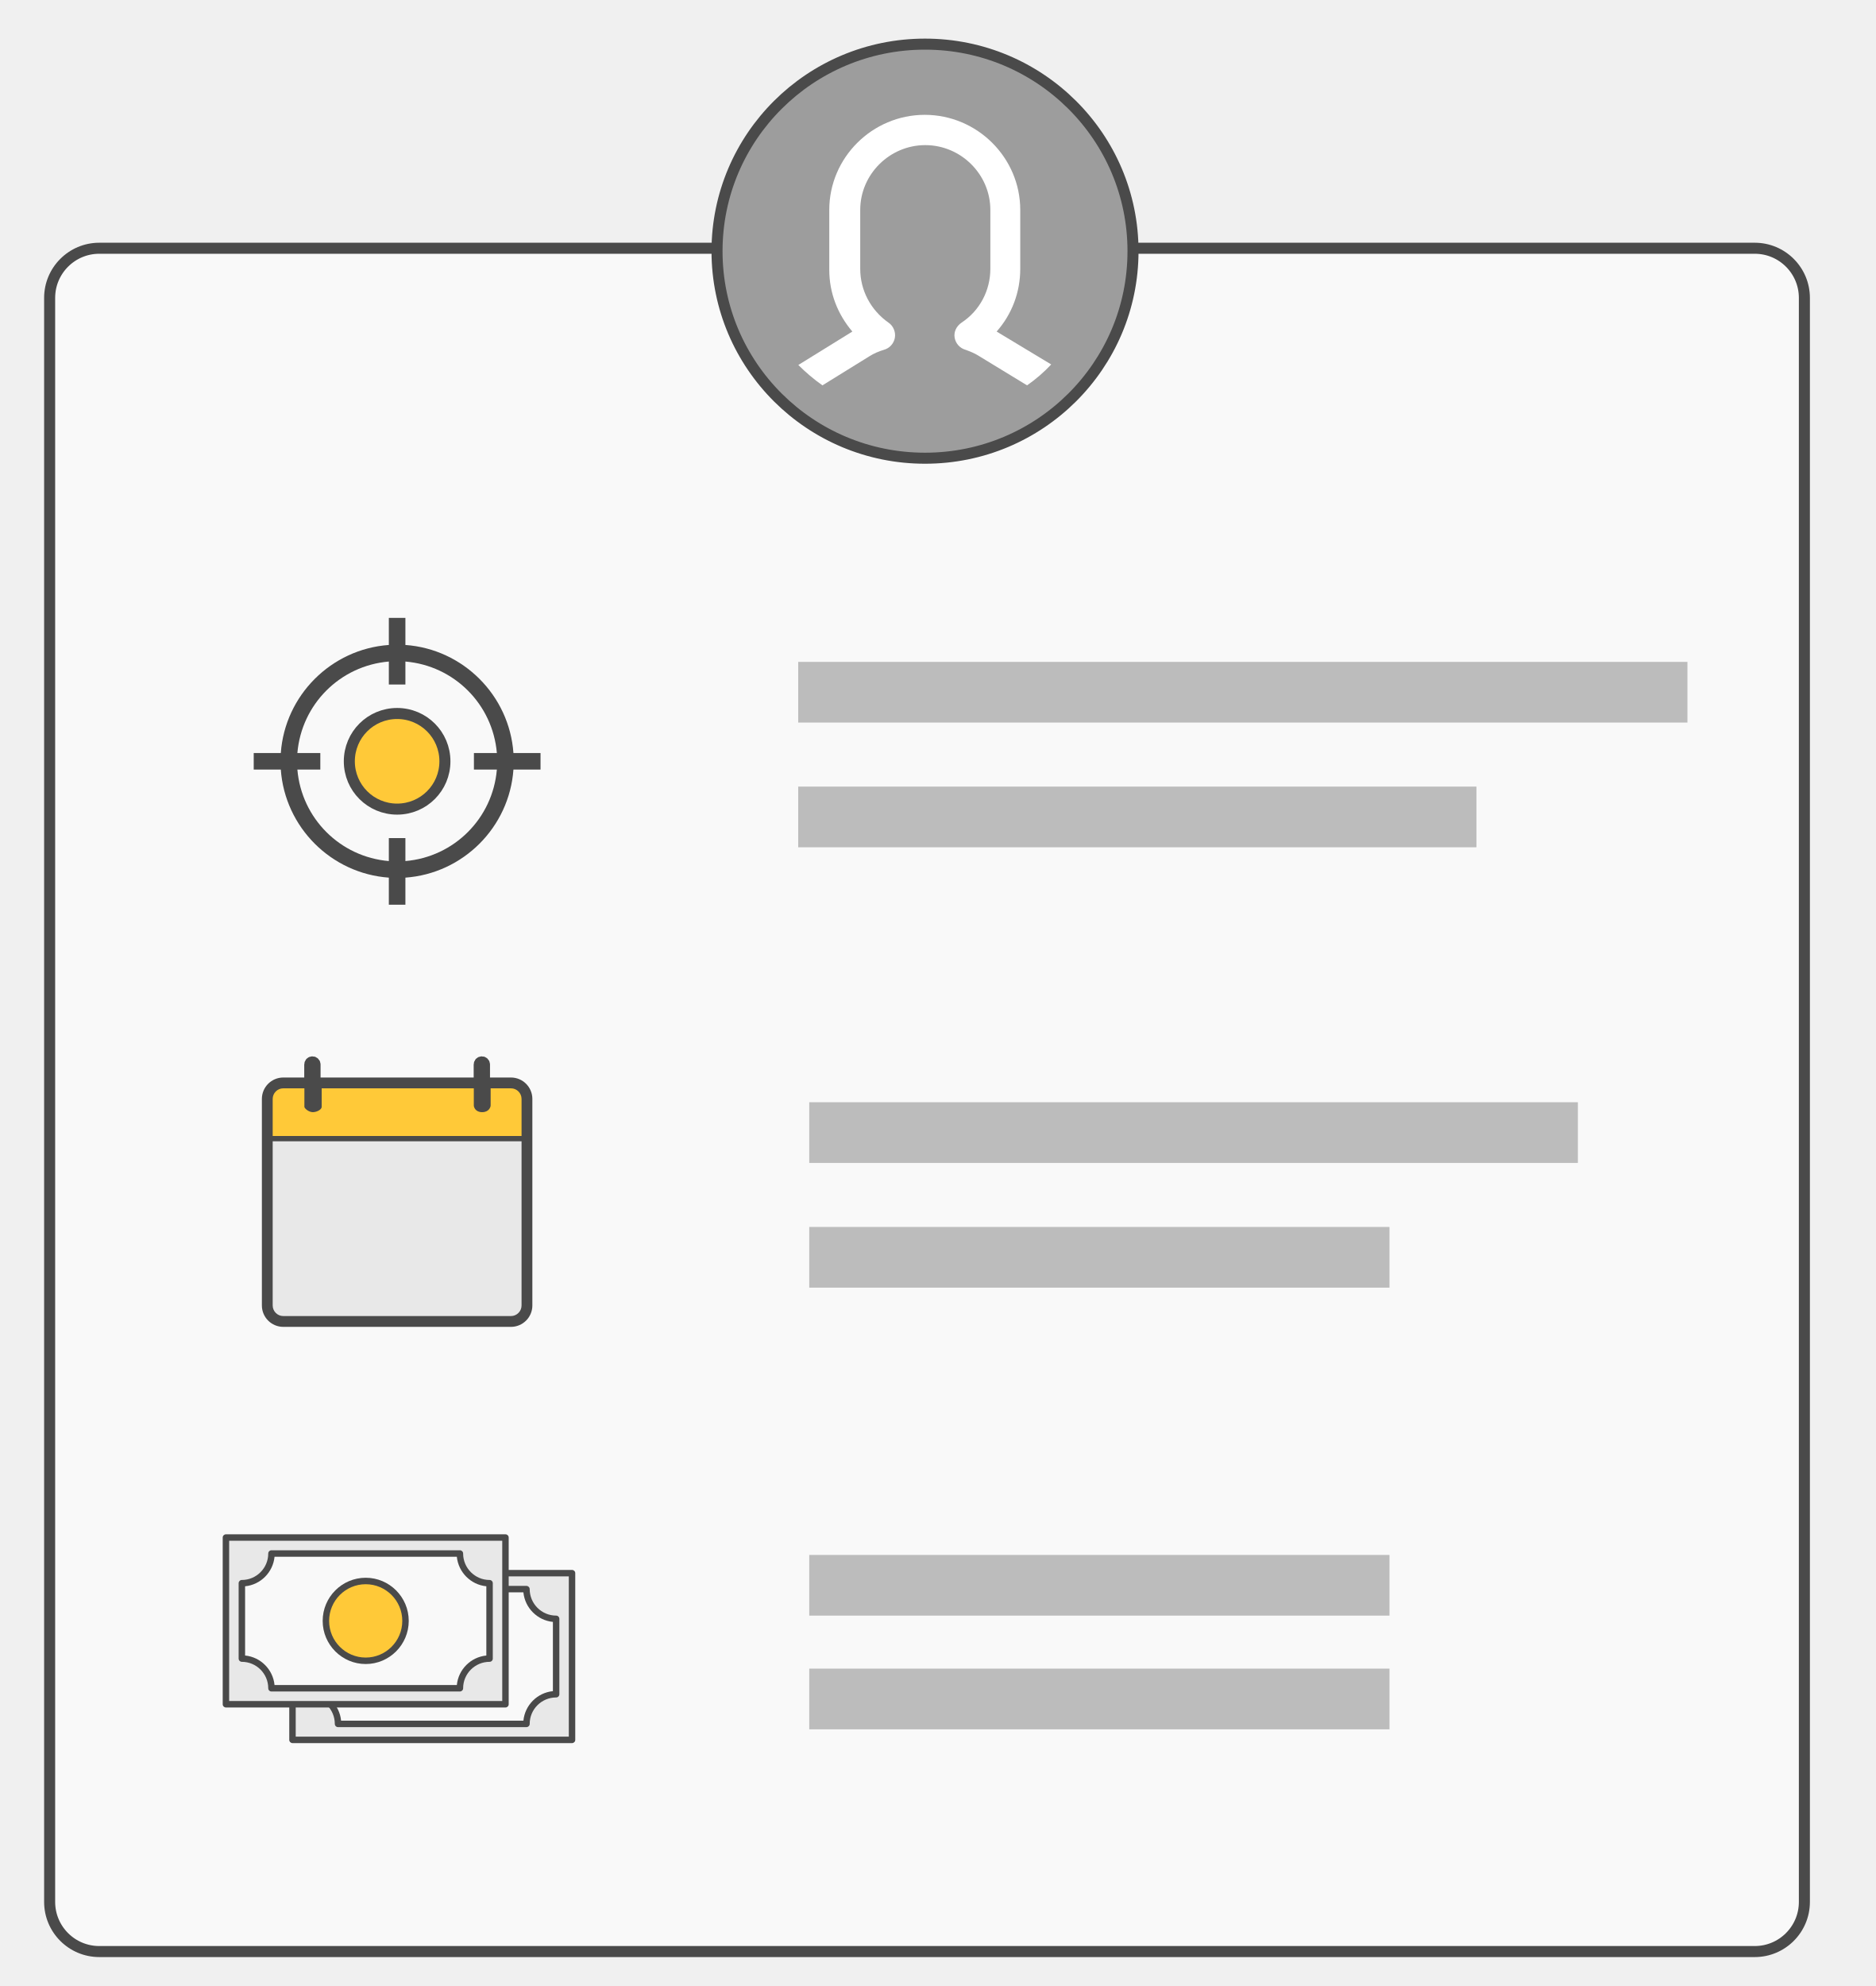
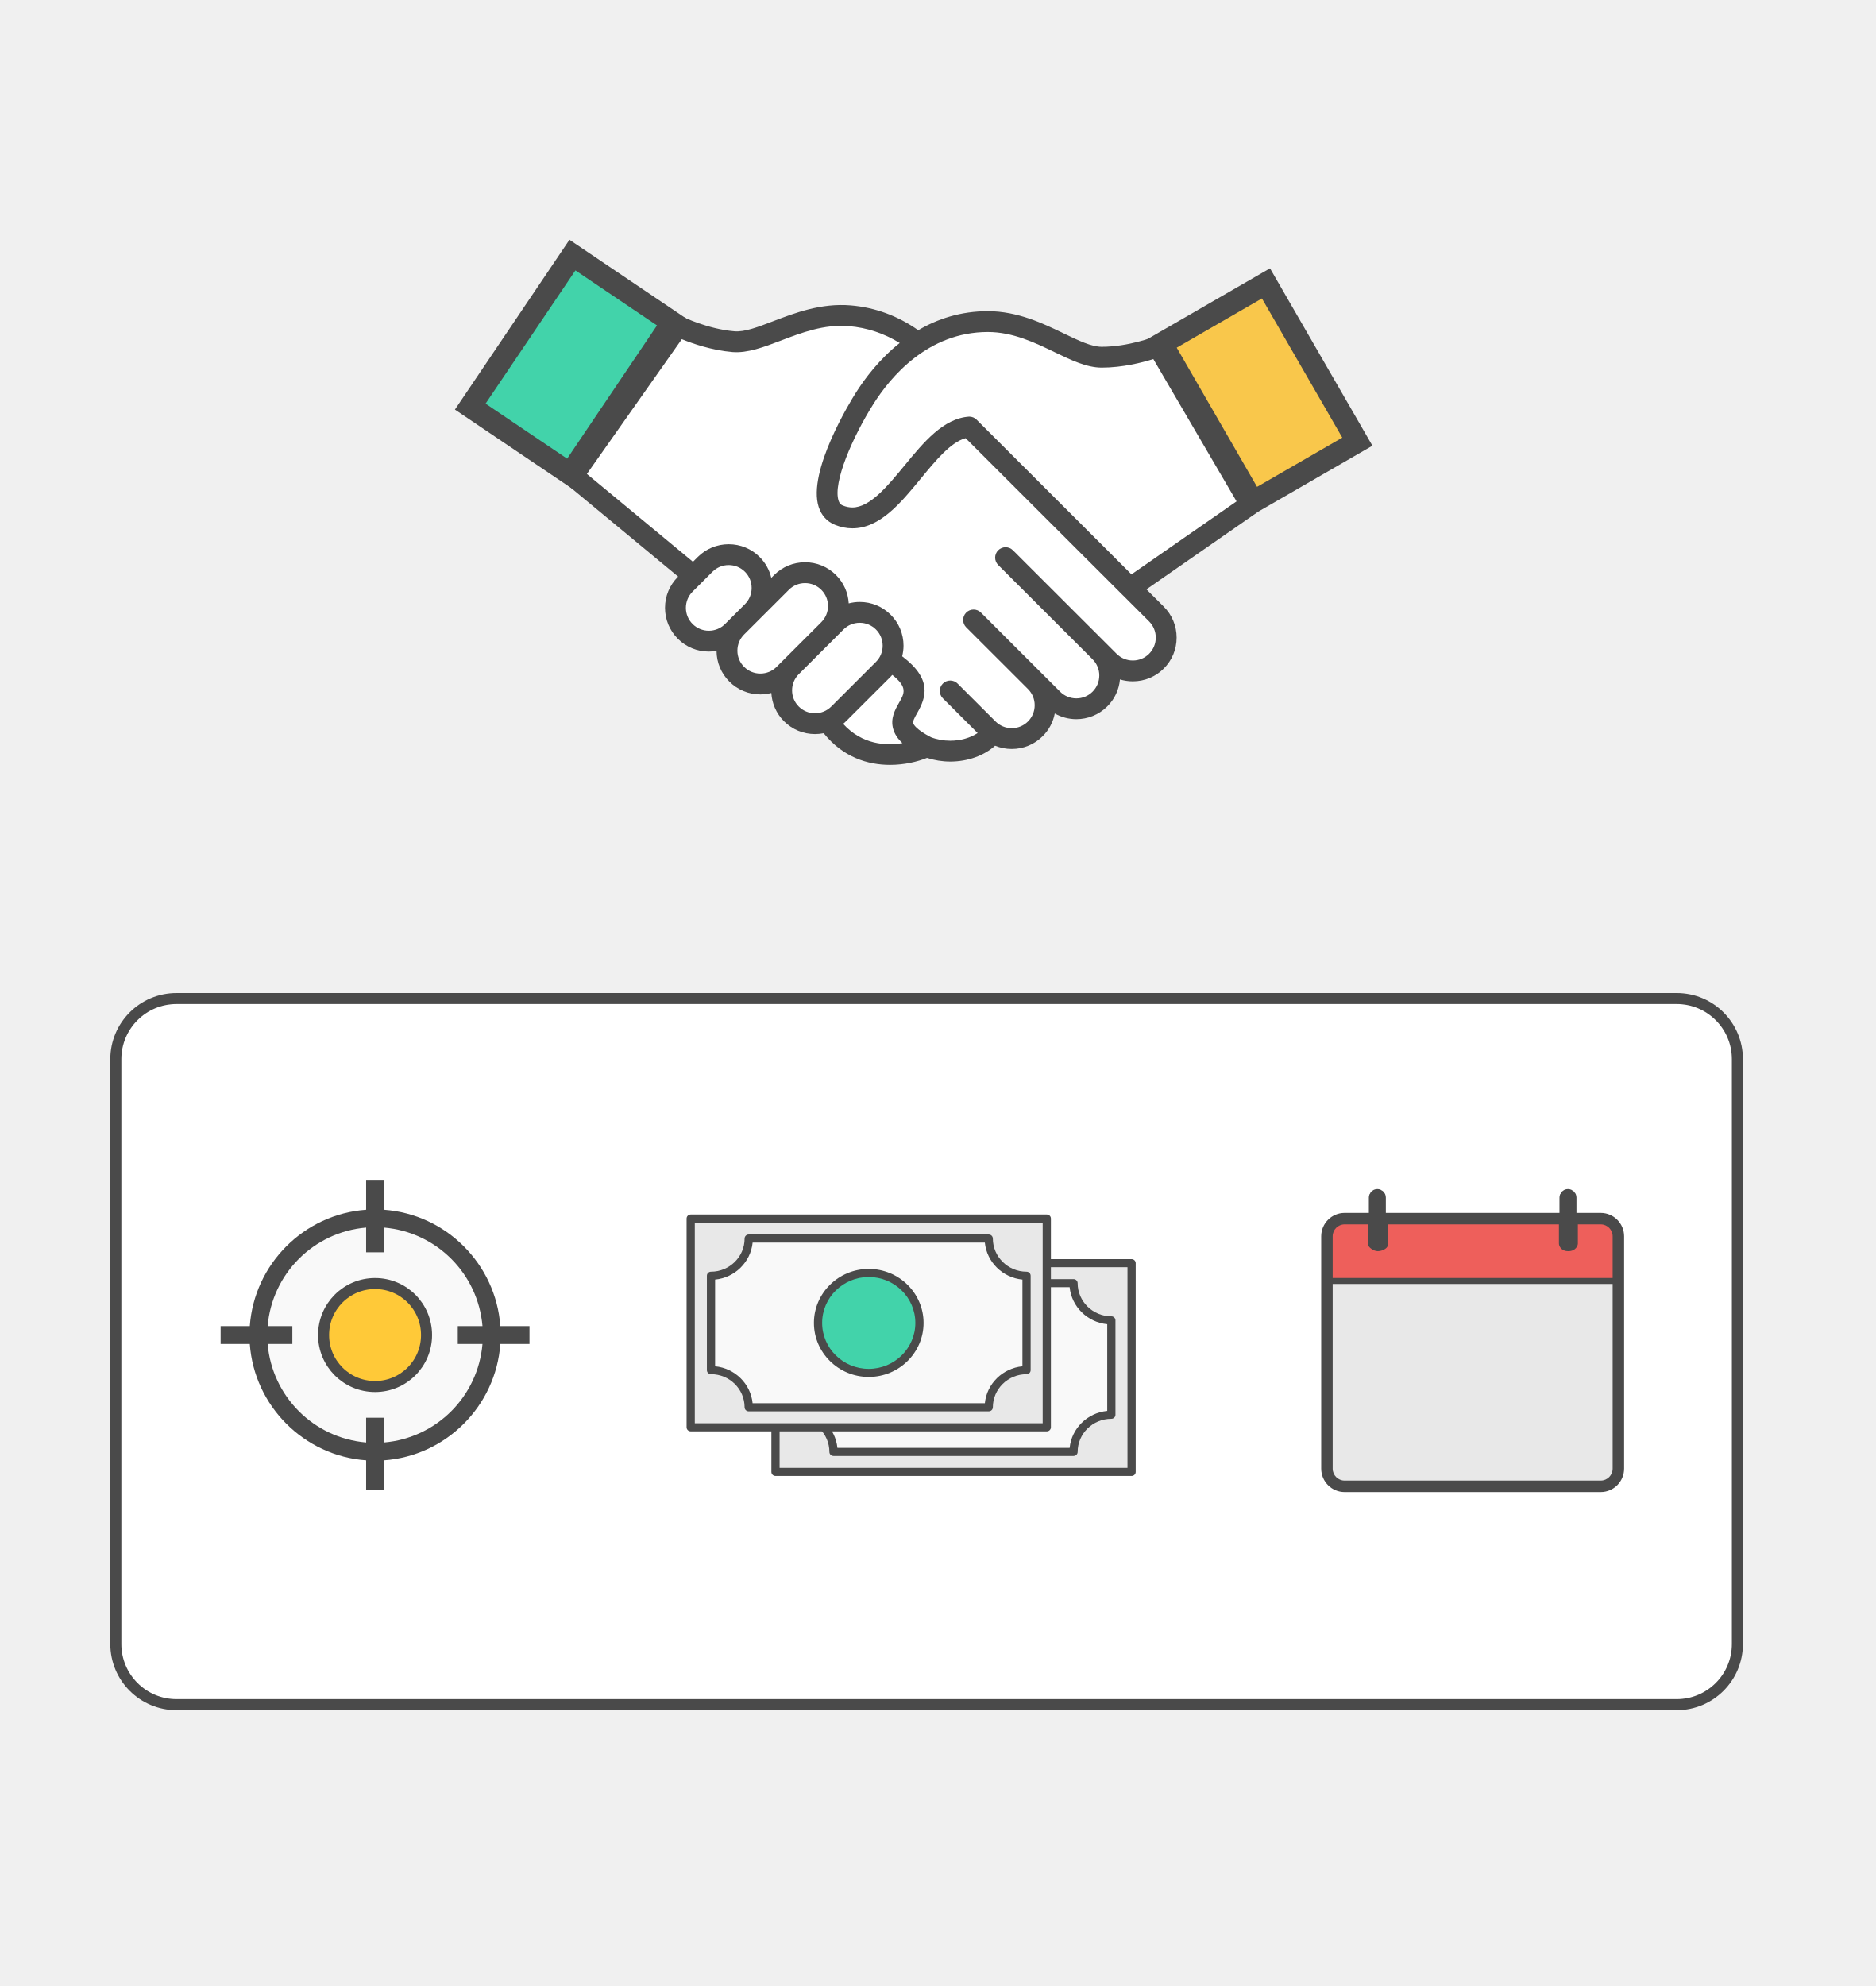
<svg xmlns="http://www.w3.org/2000/svg" xmlns:xlink="http://www.w3.org/1999/xlink" width="170px" height="180px" viewBox="0 0 170 180" version="1.1">
  <defs>
-     <rect id="path-1" x="0" y="18" width="160.072" height="155.378" rx="5" />
-     <mask id="mask-2" maskContentUnits="userSpaceOnUse" maskUnits="objectBoundingBox" x="0" y="0" width="160.072" height="155.378" fill="white">
-       <use xlink:href="#path-1" />
+     <rect id="path-1" x="11" y="91" width="146" height="63" rx="5" />
+     <mask id="mask-2" maskContentUnits="userSpaceOnUse" maskUnits="objectBoundingBox" x="-1" y="-1" width="148" height="65">
+       <rect x="10" y="90" width="148" height="65" fill="white" />
+       <use xlink:href="#path-1" fill="black" />
+     </mask>
+     <rect id="path-3" x="66.716" y="5.304" width="12.921" height="18.567" />
+     <mask id="mask-4" maskContentUnits="userSpaceOnUse" maskUnits="objectBoundingBox" x="0" y="0" width="12.921" height="18.567" fill="white">
+       <use xlink:href="#path-3" />
+     </mask>
+     <rect id="path-5" x="4.327" y="2.756" width="12.921" height="18.567" />
+     <mask id="mask-6" maskContentUnits="userSpaceOnUse" maskUnits="objectBoundingBox" x="0" y="0" width="12.921" height="18.567" fill="white">
+       <use xlink:href="#path-5" />
    </mask>
  </defs>
  <g id="Page-1" stroke="none" stroke-width="1" fill="none" fill-rule="evenodd">
-     <g id="proposition-copy-2">
-       <g id="proposition" transform="translate(4, 4)">
-         <use id="Rectangle" stroke="#4A4A4A" mask="url(#mask-2)" stroke-width="2" fill="#F9F9F9" xlink:href="#path-1" />
-         <g id="avatar-blue-copy-3" transform="translate(61, 0)">
-           <ellipse id="Oval-3" stroke="#4A4A4A" fill="#9D9D9D" cx="18.855" cy="18.765" rx="18.855" ry="18.765" />
-           <path d="M23.683,28.228 C23.302,27.991 22.922,27.849 22.541,27.707 C22.018,27.565 21.638,27.139 21.543,26.618 C21.448,26.098 21.685,25.577 22.161,25.246 C23.826,24.157 24.777,22.311 24.777,20.371 L24.777,15.022 C24.777,11.803 22.113,9.153 18.879,9.153 C15.645,9.153 12.982,11.803 12.982,15.022 L12.982,20.371 C12.982,22.311 13.933,24.11 15.55,25.246 C15.978,25.53 16.216,26.098 16.121,26.618 C16.026,27.139 15.645,27.565 15.122,27.707 C14.646,27.849 14.218,28.038 13.838,28.275 L9.557,30.926 C8.749,30.358 8.036,29.742 7.37,29.08 L12.268,26.05 C10.937,24.488 10.176,22.548 10.176,20.465 L10.176,15.022 C10.176,10.289 14.076,6.408 18.832,6.408 C23.588,6.408 27.488,10.289 27.488,15.022 L27.488,20.371 C27.488,22.5 26.727,24.488 25.348,26.05 L30.294,29.032 C29.628,29.742 28.915,30.358 28.106,30.926 L23.683,28.228 Z" id="Shape-Copy-3" fill="#FFFFFF" />
+     <g id="request-copy-4">
+       <g id="Mask">
+         <use fill="#FFFFFF" fill-rule="evenodd" xlink:href="#path-1" />
+         <use stroke="#4A4A4A" mask="url(#mask-2)" stroke-width="2" xlink:href="#path-1" />
+       </g>
+       <g id="Group" transform="translate(120, 108)">
+         <path d="M22.41,2.43 L22.41,0.54 C22.41,0.391 22.289,0.27 22.14,0.27 C21.991,0.27 21.87,0.391 21.87,0.54 L21.87,2.43 L5.13,2.43 L5.13,0.54 C5.13,0.391 5.009,0.27 4.86,0.27 C4.711,0.27 4.59,0.391 4.59,0.54 L4.59,2.43 L1.89,2.43 C0.997,2.43 0.27,3.157 0.27,4.05 L0.27,25.11 C0.27,26.003 0.997,26.73 1.89,26.73 L25.11,26.73 C26.003,26.73 26.73,26.003 26.73,25.11 L26.73,4.05 C26.73,3.157 26.003,2.43 25.11,2.43 L22.41,2.43 Z" id="Shape" stroke="#4A4A4A" fill="#4A4A4A" />
+         <path d="M25.11,26.19 L1.89,26.19 C1.294,26.19 0.81,25.706 0.81,25.11 L0.81,8.37 L26.19,8.37 L26.19,25.11 C26.19,25.706 25.706,26.19 25.11,26.19 L25.11,26.19 Z" id="Path" fill="#E8E8E8" />
+         <path d="M4.043,2.97 L4.043,4.86 C4.043,5.009 4.481,5.4 4.901,5.4 C5.322,5.4 5.807,5.13 5.807,4.86 L5.807,2.97 L21.321,2.97 L21.321,4.72 C21.321,4.869 21.469,5.4 22.17,5.4 C22.872,5.4 23.038,4.869 23.038,4.72 L23.038,2.97 L25.11,2.97 C25.706,2.97 26.19,3.454 26.19,4.05 L26.19,7.83 L0.81,7.83 L0.81,4.05 C0.81,3.454 1.294,2.97 1.89,2.97 L4.043,2.97 Z" id="Path" fill="#EE5F5B" />
+       </g>
+       <g id="Target" transform="translate(20, 107)">
+         <path d="M28,13.191 L25.356,13.191 C24.951,7.56 20.44,3.049 14.809,2.644 L14.809,0 L13.191,0 L13.191,2.644 C7.56,3.049 3.049,7.56 2.644,13.191 L0,13.191 L0,14.809 L2.644,14.809 C3.049,20.44 7.56,24.951 13.191,25.356 L13.191,28 L14.809,28 L14.809,25.356 C20.44,24.951 24.951,20.44 25.356,14.809 L28,14.809 L28,13.191 L28,13.191 Z" id="Shape" fill="#4A4A4A" />
+         <path d="M14.809,23.738 L14.809,21.498 L13.191,21.498 L13.191,23.738 C8.431,23.333 4.667,19.569 4.262,14.809 L6.502,14.809 L6.502,13.191 L4.262,13.191 C4.667,8.431 8.431,4.667 13.191,4.262 L13.191,6.502 L14.809,6.502 L14.809,4.262 C19.569,4.667 23.333,8.431 23.738,13.191 L21.498,13.191 L21.498,14.809 L23.738,14.809 C23.333,19.569 19.569,23.333 14.809,23.738 L14.809,23.738 Z" id="Path" fill="#F9F9F9" />
+         <path d="M9.333,14 C9.333,16.582 11.418,18.667 14,18.667 C16.582,18.667 18.667,16.582 18.667,14 C18.667,11.418 16.582,9.333 14,9.333 C11.418,9.333 9.333,11.418 9.333,14 Z" id="Shape" stroke="#4A4A4A" fill="#FFC938" />
+       </g>
+       <g id="Amount" transform="translate(62, 110)">
+         <g id="Group" transform="translate(24.68698, 14.04348) rotate(-360) translate(-24.68698, -14.04348) translate(7.686981, 4.043478)">
+           <path d="M32.895,0.076 L0.613,0.076 C0.407,0.076 0.241,0.24 0.241,0.443 L0.241,19.363 C0.241,19.565 0.407,19.729 0.613,19.729 L32.895,19.729 C33.1,19.729 33.267,19.565 33.267,19.363 L33.267,0.443 C33.267,0.24 33.101,0.076 32.895,0.076 L32.895,0.076 Z" id="Shape" fill="#4A4A4A" />
+           <polygon id="Path" fill="#E8E8E8" points="0.985 18.996 0.985 0.809 32.522 0.809 32.522 18.996" />
+           <path d="M2.453,14.548 C4.132,14.549 5.499,15.896 5.5,17.55 C5.5,17.752 5.667,17.916 5.872,17.916 L27.633,17.916 C27.838,17.916 28.005,17.752 28.005,17.55 C28.005,15.895 29.375,14.55 31.058,14.55 C31.264,14.55 31.431,14.385 31.431,14.183 L31.431,5.626 C31.431,5.423 31.264,5.259 31.058,5.259 C29.378,5.259 28.007,3.911 28.004,2.255 C28.004,2.053 27.837,1.889 27.632,1.889 L5.872,1.889 C5.773,1.889 5.678,1.927 5.609,1.996 C5.539,2.065 5.5,2.158 5.5,2.256 C5.5,3.911 4.133,5.258 2.453,5.259 C2.248,5.259 2.081,5.423 2.081,5.626 L2.081,14.182 C2.081,14.385 2.248,14.548 2.453,14.548 L2.453,14.548 Z" id="Shape" fill="#4A4A4A" />
+           <path d="M2.826,5.975 C4.62,5.801 6.051,4.39 6.227,2.622 L27.278,2.622 C27.457,4.391 28.891,5.801 30.686,5.975 L30.686,13.834 C28.889,14.006 27.455,15.416 27.279,17.183 L6.226,17.183 C6.05,15.417 4.619,14.007 2.826,13.833 L2.826,5.975 L2.826,5.975 Z" id="Path" fill="#F9F9F9" />
+           <path d="M16.754,14.798 C19.494,14.798 21.724,12.602 21.724,9.903 C21.724,7.203 19.494,5.007 16.754,5.007 C14.014,5.007 11.784,7.203 11.784,9.903 C11.784,12.602 14.014,14.798 16.754,14.798 L16.754,14.798 Z" id="Shape" fill="#4A4A4A" />
+           <path d="M16.754,5.741 C19.084,5.741 20.979,7.607 20.979,9.903 C20.979,12.198 19.084,14.065 16.754,14.065 C14.424,14.065 12.529,12.197 12.529,9.903 C12.529,7.608 14.424,5.741 16.754,5.741 L16.754,5.741 Z" id="Path" fill="#42D3AA" />
        </g>
-         <rect id="Rectangle-2" fill="#BCBCBC" x="68.359" y="55.989" width="80.61" height="5.5" />
-         <rect id="Rectangle-2-Copy-2" fill="#BCBCBC" x="69.359" y="95.901" width="69.68" height="5.5" />
-         <rect id="Rectangle-2-Copy-4" fill="#BCBCBC" x="69.359" y="107.205" width="52.602" height="5.5" />
-         <rect id="Rectangle-2-Copy-3" fill="#BCBCBC" x="69.359" y="136.931" width="52.602" height="5.5" />
-         <rect id="Rectangle-2-Copy-5" fill="#BCBCBC" x="69.359" y="147.235" width="52.602" height="5.5" />
-         <rect id="Rectangle-2-Copy" fill="#BCBCBC" x="68.359" y="67.293" width="61.482" height="5.5" />
-         <g id="Group" transform="translate(20, 92)">
-           <path d="M19.92,2.16 L19.92,0.48 C19.92,0.348 19.812,0.24 19.68,0.24 C19.548,0.24 19.44,0.348 19.44,0.48 L19.44,2.16 L4.56,2.16 L4.56,0.48 C4.56,0.348 4.452,0.24 4.32,0.24 C4.188,0.24 4.08,0.348 4.08,0.48 L4.08,2.16 L1.68,2.16 C0.886,2.16 0.24,2.806 0.24,3.6 L0.24,22.32 C0.24,23.114 0.886,23.76 1.68,23.76 L22.32,23.76 C23.114,23.76 23.76,23.114 23.76,22.32 L23.76,3.6 C23.76,2.806 23.114,2.16 22.32,2.16 L19.92,2.16 Z" id="Shape" stroke="#4A4A4A" fill="#4A4A4A" />
-           <path d="M22.32,23.28 L1.68,23.28 C1.151,23.28 0.72,22.849 0.72,22.32 L0.72,7.44 L23.28,7.44 L23.28,22.32 C23.28,22.849 22.849,23.28 22.32,23.28 L22.32,23.28 Z" id="Path" fill="#E8E8E8" />
-           <path d="M3.594,2.64 L3.594,4.32 C3.594,4.452 3.983,4.8 4.357,4.8 C4.73,4.8 5.162,4.56 5.162,4.32 L5.162,2.64 L18.952,2.64 L18.952,4.196 C18.952,4.328 19.083,4.8 19.707,4.8 C20.331,4.8 20.478,4.328 20.478,4.196 L20.478,2.64 L22.32,2.64 C22.849,2.64 23.28,3.071 23.28,3.6 L23.28,6.96 L0.72,6.96 L0.72,3.6 C0.72,3.071 1.151,2.64 1.68,2.64 L3.594,2.64 Z" id="Path" fill="#FFC938" />
+         <g id="Group-Copy" transform="translate(17, 10) rotate(-360) translate(-17, -10) ">
+           <path d="M32.895,0.076 L0.613,0.076 C0.407,0.076 0.241,0.24 0.241,0.443 L0.241,19.363 C0.241,19.565 0.407,19.729 0.613,19.729 L32.895,19.729 C33.1,19.729 33.267,19.565 33.267,19.363 L33.267,0.443 C33.267,0.24 33.101,0.076 32.895,0.076 L32.895,0.076 Z" id="Shape" fill="#4A4A4A" />
+           <polygon id="Path" fill="#E8E8E8" points="0.985 18.996 0.985 0.809 32.522 0.809 32.522 18.996" />
+           <path d="M2.453,14.548 C4.132,14.549 5.499,15.896 5.5,17.55 C5.5,17.752 5.667,17.916 5.872,17.916 L27.633,17.916 C27.838,17.916 28.005,17.752 28.005,17.55 C28.005,15.895 29.375,14.55 31.058,14.55 C31.264,14.55 31.431,14.385 31.431,14.183 L31.431,5.626 C31.431,5.423 31.264,5.259 31.058,5.259 C29.378,5.259 28.007,3.911 28.004,2.255 C28.004,2.053 27.837,1.889 27.632,1.889 L5.872,1.889 C5.773,1.889 5.678,1.927 5.609,1.996 C5.539,2.065 5.5,2.158 5.5,2.256 C5.5,3.911 4.133,5.258 2.453,5.259 C2.248,5.259 2.081,5.423 2.081,5.626 L2.081,14.182 C2.081,14.385 2.248,14.548 2.453,14.548 L2.453,14.548 Z" id="Shape" fill="#4A4A4A" />
+           <path d="M2.826,5.975 C4.62,5.801 6.051,4.39 6.227,2.622 L27.278,2.622 C27.457,4.391 28.891,5.801 30.686,5.975 L30.686,13.834 C28.889,14.006 27.455,15.416 27.279,17.183 L6.226,17.183 C6.05,15.417 4.619,14.007 2.826,13.833 L2.826,5.975 L2.826,5.975 Z" id="Path" fill="#F9F9F9" />
+           <path d="M16.754,14.798 C19.494,14.798 21.724,12.602 21.724,9.903 C21.724,7.203 19.494,5.007 16.754,5.007 C14.014,5.007 11.784,7.203 11.784,9.903 C11.784,12.602 14.014,14.798 16.754,14.798 L16.754,14.798 Z" id="Shape" fill="#4A4A4A" />
+           <path d="M20.979,9.903 C20.979,12.198 19.084,14.065 16.754,14.065 C14.424,14.065 12.529,12.197 12.529,9.903 C12.529,7.608 14.424,5.741 16.754,5.741 C19.084,5.741 20.979,7.607 20.979,9.903 Z" id="Path" fill="#42D3AA" />
        </g>
      </g>
-       <g id="Amount" transform="translate(20, 139)">
-         <g id="Group" transform="translate(19.53422, 11.22917) rotate(-360) translate(-19.53422, -11.22917) translate(6.034224, 3.229167)">
-           <path d="M25.822,0.061 L0.481,0.061 C0.32,0.061 0.189,0.192 0.189,0.354 L0.189,15.463 C0.189,15.625 0.32,15.756 0.481,15.756 L25.822,15.756 C25.984,15.756 26.114,15.625 26.114,15.463 L26.114,0.354 C26.115,0.192 25.984,0.061 25.822,0.061 L25.822,0.061 Z" id="Shape" fill="#4A4A4A" />
-           <polygon id="Path" fill="#E8E8E8" points="0.773 15.17 0.773 0.646 25.53 0.646 25.53 15.17" />
-           <path d="M1.926,11.619 C3.244,11.619 4.317,12.694 4.317,14.015 C4.317,14.177 4.448,14.308 4.61,14.308 L21.692,14.308 C21.853,14.308 21.984,14.177 21.984,14.015 C21.984,12.694 23.059,11.619 24.38,11.619 C24.542,11.619 24.673,11.488 24.673,11.327 L24.673,4.493 C24.673,4.331 24.542,4.2 24.38,4.2 C23.061,4.2 21.986,3.124 21.983,1.801 C21.983,1.639 21.852,1.508 21.691,1.508 L4.61,1.508 C4.532,1.508 4.458,1.539 4.403,1.594 C4.348,1.649 4.317,1.724 4.317,1.801 C4.318,3.123 3.245,4.199 1.926,4.2 C1.764,4.2 1.633,4.331 1.633,4.493 L1.633,11.326 C1.634,11.488 1.764,11.619 1.926,11.619 L1.926,11.619 Z" id="Shape" fill="#4A4A4A" />
-           <path d="M2.218,4.771 C3.626,4.633 4.75,3.506 4.888,2.094 L21.413,2.094 C21.554,3.506 22.679,4.633 24.088,4.771 L24.088,11.048 C22.677,11.186 21.552,12.311 21.414,13.722 L4.887,13.722 C4.749,12.312 3.626,11.186 2.218,11.047 L2.218,4.771 L2.218,4.771 Z" id="Path" fill="#F9F9F9" />
-           <path d="M13.152,11.818 C15.303,11.818 17.053,10.064 17.053,7.908 C17.053,5.753 15.303,3.999 13.152,3.999 C11.001,3.999 9.251,5.753 9.251,7.908 C9.251,10.064 11.001,11.818 13.152,11.818 L13.152,11.818 Z" id="Shape" fill="#4A4A4A" />
-           <path d="M13.152,4.585 C14.98,4.585 16.468,6.075 16.468,7.908 C16.468,9.741 14.98,11.232 13.152,11.232 C11.323,11.232 9.835,9.741 9.835,7.908 C9.835,6.076 11.323,4.585 13.152,4.585 L13.152,4.585 Z" id="Path" fill="#42D3AA" />
-         </g>
-         <g id="Group-Copy" transform="translate(13.5, 8) rotate(-360) translate(-13.5, -8) ">
-           <path d="M25.822,0.061 L0.481,0.061 C0.32,0.061 0.189,0.192 0.189,0.354 L0.189,15.463 C0.189,15.625 0.32,15.756 0.481,15.756 L25.822,15.756 C25.984,15.756 26.114,15.625 26.114,15.463 L26.114,0.354 C26.115,0.192 25.984,0.061 25.822,0.061 L25.822,0.061 Z" id="Shape" fill="#4A4A4A" />
-           <polygon id="Path" fill="#E8E8E8" points="0.773 15.17 0.773 0.646 25.53 0.646 25.53 15.17" />
-           <path d="M1.926,11.619 C3.244,11.619 4.317,12.694 4.317,14.015 C4.317,14.177 4.448,14.308 4.61,14.308 L21.692,14.308 C21.853,14.308 21.984,14.177 21.984,14.015 C21.984,12.694 23.059,11.619 24.38,11.619 C24.542,11.619 24.673,11.488 24.673,11.327 L24.673,4.493 C24.673,4.331 24.542,4.2 24.38,4.2 C23.061,4.2 21.986,3.124 21.983,1.801 C21.983,1.639 21.852,1.508 21.691,1.508 L4.61,1.508 C4.532,1.508 4.458,1.539 4.403,1.594 C4.348,1.649 4.317,1.724 4.317,1.801 C4.318,3.123 3.245,4.199 1.926,4.2 C1.764,4.2 1.633,4.331 1.633,4.493 L1.633,11.326 C1.634,11.488 1.764,11.619 1.926,11.619 L1.926,11.619 Z" id="Shape" fill="#4A4A4A" />
-           <path d="M2.218,4.771 C3.626,4.633 4.75,3.506 4.888,2.094 L21.413,2.094 C21.554,3.506 22.679,4.633 24.088,4.771 L24.088,11.048 C22.677,11.186 21.552,12.311 21.414,13.722 L4.887,13.722 C4.749,12.312 3.626,11.186 2.218,11.047 L2.218,4.771 L2.218,4.771 Z" id="Path" fill="#F9F9F9" />
-           <path d="M13.152,11.818 C15.303,11.818 17.053,10.064 17.053,7.908 C17.053,5.753 15.303,3.999 13.152,3.999 C11.001,3.999 9.251,5.753 9.251,7.908 C9.251,10.064 11.001,11.818 13.152,11.818 L13.152,11.818 Z" id="Shape" fill="#4A4A4A" />
-           <path d="M16.468,7.908 C16.468,9.741 14.98,11.232 13.152,11.232 C11.323,11.232 9.835,9.741 9.835,7.908 C9.835,6.076 11.323,4.585 13.152,4.585 C14.98,4.585 16.468,6.075 16.468,7.908 Z" id="Path" fill="#FFC938" />
-         </g>
-       </g>
-       <g id="Target" transform="translate(23, 56)">
-         <path d="M26,12.249 L23.544,12.249 C23.169,7.02 18.98,2.831 13.751,2.456 L13.751,0 L12.249,0 L12.249,2.456 C7.02,2.831 2.831,7.02 2.456,12.249 L0,12.249 L0,13.751 L2.456,13.751 C2.831,18.98 7.02,23.169 12.249,23.544 L12.249,26 L13.751,26 L13.751,23.544 C18.98,23.169 23.169,18.98 23.544,13.751 L26,13.751 L26,12.249 L26,12.249 Z" id="Shape" fill="#4A4A4A" />
-         <path d="M13.751,22.042 L13.751,19.962 L12.249,19.962 L12.249,22.042 C7.829,21.667 4.333,18.171 3.958,13.751 L6.038,13.751 L6.038,12.249 L3.958,12.249 C4.333,7.829 7.829,4.333 12.249,3.958 L12.249,6.038 L13.751,6.038 L13.751,3.958 C18.171,4.333 21.667,7.829 22.042,12.249 L19.962,12.249 L19.962,13.751 L22.042,13.751 C21.667,18.171 18.171,21.667 13.751,22.042 L13.751,22.042 Z" id="Path" fill="#F9F9F9" />
-         <path d="M8.667,13 C8.667,15.398 10.602,17.333 13,17.333 C15.398,17.333 17.333,15.398 17.333,13 C17.333,10.602 15.398,8.667 13,8.667 C10.602,8.667 8.667,10.602 8.667,13 Z" id="Shape" stroke="#4A4A4A" fill="#FFC938" />
+       <g id="Group-2" transform="translate(41, 21)">
+         <path d="M73.17,24.243 L64.796,9.92 C64.56,9.516 64.065,9.347 63.629,9.519 C63.607,9.528 61.3,10.431 58.875,10.431 C57.941,10.431 56.776,9.868 55.425,9.217 C53.564,8.32 51.248,7.203 48.551,7.203 C46.079,7.203 43.984,7.908 42.241,8.929 C40.388,7.627 38.333,6.866 36.122,6.679 C33.437,6.453 31.034,7.369 29.103,8.107 C27.703,8.643 26.498,9.11 25.563,9.025 C23.159,8.822 20.923,7.727 20.902,7.717 C20.484,7.509 19.976,7.637 19.707,8.019 L10.153,21.584 C9.869,21.987 9.942,22.54 10.322,22.855 L20.475,31.259 L20.449,31.285 C19.699,32.035 19.285,33.029 19.285,34.089 C19.285,35.149 19.699,36.145 20.448,36.893 C21.198,37.642 22.196,38.055 23.257,38.055 C23.494,38.055 23.728,38.031 23.956,37.99 C23.961,39.043 24.374,40.031 25.119,40.776 C25.869,41.524 26.866,41.937 27.927,41.937 C28.268,41.937 28.601,41.891 28.923,41.806 C28.979,42.741 29.359,43.66 30.073,44.372 C30.823,45.121 31.82,45.533 32.881,45.533 C33.149,45.533 33.412,45.507 33.669,45.456 C35.424,47.642 37.685,48.326 39.684,48.326 C40.983,48.326 42.17,48.039 43.037,47.69 C43.698,47.906 44.417,48.024 45.145,48.024 C46.728,48.024 48.21,47.483 49.205,46.587 C49.679,46.781 50.189,46.884 50.717,46.884 C51.779,46.884 52.776,46.472 53.524,45.723 C54.095,45.153 54.47,44.442 54.617,43.667 C55.221,44.009 55.896,44.183 56.572,44.183 C57.588,44.183 58.607,43.797 59.38,43.025 C60.044,42.361 60.443,41.503 60.527,40.58 C60.899,40.694 61.292,40.753 61.692,40.753 C62.753,40.753 63.752,40.341 64.5,39.593 C65.25,38.844 65.664,37.848 65.664,36.789 C65.664,35.729 65.25,34.732 64.5,33.984 L62.928,32.414 L72.892,25.493 C73.299,25.213 73.419,24.667 73.17,24.243 L73.17,24.243 Z" id="Shape" fill="#4A4A4A" />
+         <use id="Rectangle" stroke="#4A4A4A" mask="url(#mask-4)" stroke-width="4" fill="#F9C74B" transform="translate(73.17665, 14.58754) rotate(-30) translate(-73.17665, -14.58754) " xlink:href="#path-3" />
+         <path d="M39.977,45.093 C40.109,45.542 40.378,45.955 40.808,46.354 C39.318,46.603 37.167,46.504 35.433,44.61 C35.52,44.536 35.608,44.458 35.69,44.376 L39.745,40.327 C39.794,40.278 39.84,40.224 39.886,40.171 C41.302,41.284 40.988,41.841 40.504,42.69 C40.141,43.327 39.689,44.123 39.977,45.093 L39.977,45.093 Z" id="Path" fill="#FFFFFF" />
+         <path d="M63.166,35.32 C63.557,35.712 63.773,36.234 63.773,36.789 C63.773,37.342 63.557,37.864 63.166,38.257 C62.772,38.651 62.25,38.864 61.694,38.864 C61.139,38.864 60.617,38.648 60.223,38.257 L50.826,28.874 C50.457,28.506 49.859,28.506 49.489,28.874 C49.12,29.241 49.12,29.84 49.489,30.209 L58.04,38.747 C58.042,38.75 58.043,38.752 58.044,38.753 C58.438,39.146 58.654,39.667 58.654,40.221 C58.654,40.776 58.437,41.298 58.044,41.69 C57.651,42.082 57.129,42.298 56.574,42.298 C56.019,42.298 55.497,42.082 55.104,41.69 L53.53,40.12 C53.528,40.118 53.527,40.115 53.526,40.115 C53.526,40.114 53.524,40.114 53.523,40.113 L47.925,34.522 C47.556,34.154 46.957,34.154 46.588,34.522 C46.219,34.89 46.219,35.488 46.588,35.857 L52.193,41.456 C52.584,41.849 52.797,42.368 52.797,42.92 C52.797,43.475 52.58,43.996 52.189,44.389 C51.796,44.782 51.274,44.997 50.718,44.997 L50.717,44.997 C50.162,44.997 49.641,44.78 49.247,44.389 L45.809,40.956 C45.44,40.588 44.841,40.588 44.472,40.956 C44.103,41.325 44.103,41.924 44.472,42.292 L47.624,45.439 C46.98,45.873 46.084,46.137 45.145,46.137 C44.522,46.137 43.914,46.024 43.382,45.814 C42.047,45.113 41.825,44.674 41.789,44.556 C41.734,44.37 41.895,44.066 42.148,43.622 C42.948,42.217 43.542,40.557 40.784,38.484 C40.862,38.173 40.907,37.851 40.907,37.522 C40.907,36.461 40.494,35.467 39.744,34.718 C38.995,33.969 37.997,33.556 36.936,33.556 C36.595,33.556 36.262,33.603 35.94,33.686 C35.883,32.716 35.482,31.813 34.789,31.121 C34.04,30.373 33.042,29.96 31.981,29.96 C30.92,29.96 29.922,30.373 29.172,31.121 L28.92,31.373 C28.752,30.665 28.396,30.014 27.867,29.486 C27.118,28.737 26.12,28.325 25.059,28.325 C23.998,28.325 23.001,28.737 22.251,29.486 L21.813,29.923 C21.79,29.9 21.77,29.877 21.744,29.855 L12.202,21.957 L20.808,9.74 C21.761,10.132 23.512,10.748 25.404,10.908 C26.763,11.018 28.23,10.463 29.78,9.871 C31.621,9.167 33.705,8.367 35.963,8.561 C37.604,8.699 39.144,9.215 40.561,10.085 C38.723,11.55 37.405,13.295 36.572,14.616 C36.119,15.333 32.178,21.722 33.215,24.947 C33.462,25.714 33.969,26.272 34.683,26.563 C35.205,26.777 35.739,26.884 36.27,26.884 C38.764,26.884 40.652,24.59 42.476,22.371 C43.812,20.746 45.191,19.072 46.535,18.713 L55.13,27.297 L56.04,28.205 L60.792,32.951 L60.794,32.951 L63.166,35.32 L63.166,35.32 Z" id="Path" fill="#FFFFFF" />
+         <path d="M56.468,25.96 C56.466,25.96 47.531,17.037 47.531,17.037 C47.353,16.86 47.111,16.76 46.863,16.76 C44.517,16.914 42.737,19.079 41.014,21.172 C39.468,23.052 37.869,24.995 36.269,24.995 C35.981,24.995 35.696,24.936 35.397,24.814 C35.255,24.755 35.11,24.661 35.016,24.369 C34.498,22.759 36.256,18.66 38.173,15.622 C39.711,13.183 43.105,9.091 48.551,9.091 C50.815,9.091 52.826,10.062 54.603,10.918 C56.097,11.638 57.508,12.319 58.875,12.319 C60.774,12.319 62.57,11.852 63.552,11.543 L71.096,24.441 L61.571,31.057 L56.468,25.96 Z" id="Path" fill="#FFFFFF" />
+         <path d="M32.881,43.647 C32.326,43.647 31.804,43.431 31.411,43.04 C30.601,42.232 30.601,40.917 31.409,40.105 L34.789,36.729 C34.792,36.726 34.794,36.723 34.796,36.722 L35.466,36.052 C35.858,35.66 36.38,35.445 36.937,35.445 C37.491,35.445 38.014,35.662 38.407,36.054 C38.8,36.446 39.016,36.968 39.016,37.522 C39.016,38.077 38.799,38.598 38.406,38.991 L34.353,43.04 C33.959,43.431 33.437,43.647 32.881,43.647 L32.881,43.647 Z" id="Path" fill="#FFFFFF" />
+         <path d="M30.072,38.769 L29.398,39.442 C29.005,39.834 28.483,40.049 27.928,40.049 C27.372,40.049 26.85,39.833 26.457,39.442 C26.063,39.049 25.847,38.528 25.847,37.973 C25.847,37.418 26.064,36.897 26.457,36.504 L30.511,32.455 C30.904,32.063 31.426,31.848 31.982,31.848 C32.537,31.848 33.059,32.064 33.453,32.456 C33.845,32.848 34.061,33.37 34.061,33.924 C34.061,34.478 33.845,34.997 33.455,35.39 L30.074,38.767 C30.074,38.767 30.073,38.769 30.072,38.769 L30.072,38.769 Z" id="Path" fill="#FFFFFF" />
+         <path d="M24.727,35.558 C24.335,35.951 23.812,36.166 23.257,36.166 C22.701,36.166 22.18,35.951 21.786,35.558 C21.393,35.166 21.177,34.645 21.177,34.089 C21.177,33.535 21.394,33.014 21.786,32.621 L23.588,30.821 C23.982,30.429 24.504,30.213 25.059,30.213 C25.615,30.213 26.137,30.429 26.53,30.821 C26.923,31.214 27.138,31.735 27.138,32.29 C27.138,32.844 26.922,33.365 26.53,33.758 L24.727,35.558 L24.727,35.558 Z" id="Path" fill="#FFFFFF" />
+         <use id="Rectangle" stroke="#4A4A4A" mask="url(#mask-6)" stroke-width="4" fill="#42D3AA" transform="translate(10.78796, 12.03912) rotate(34) translate(-10.78796, -12.03912) " xlink:href="#path-5" />
      </g>
    </g>
  </g>
</svg>
